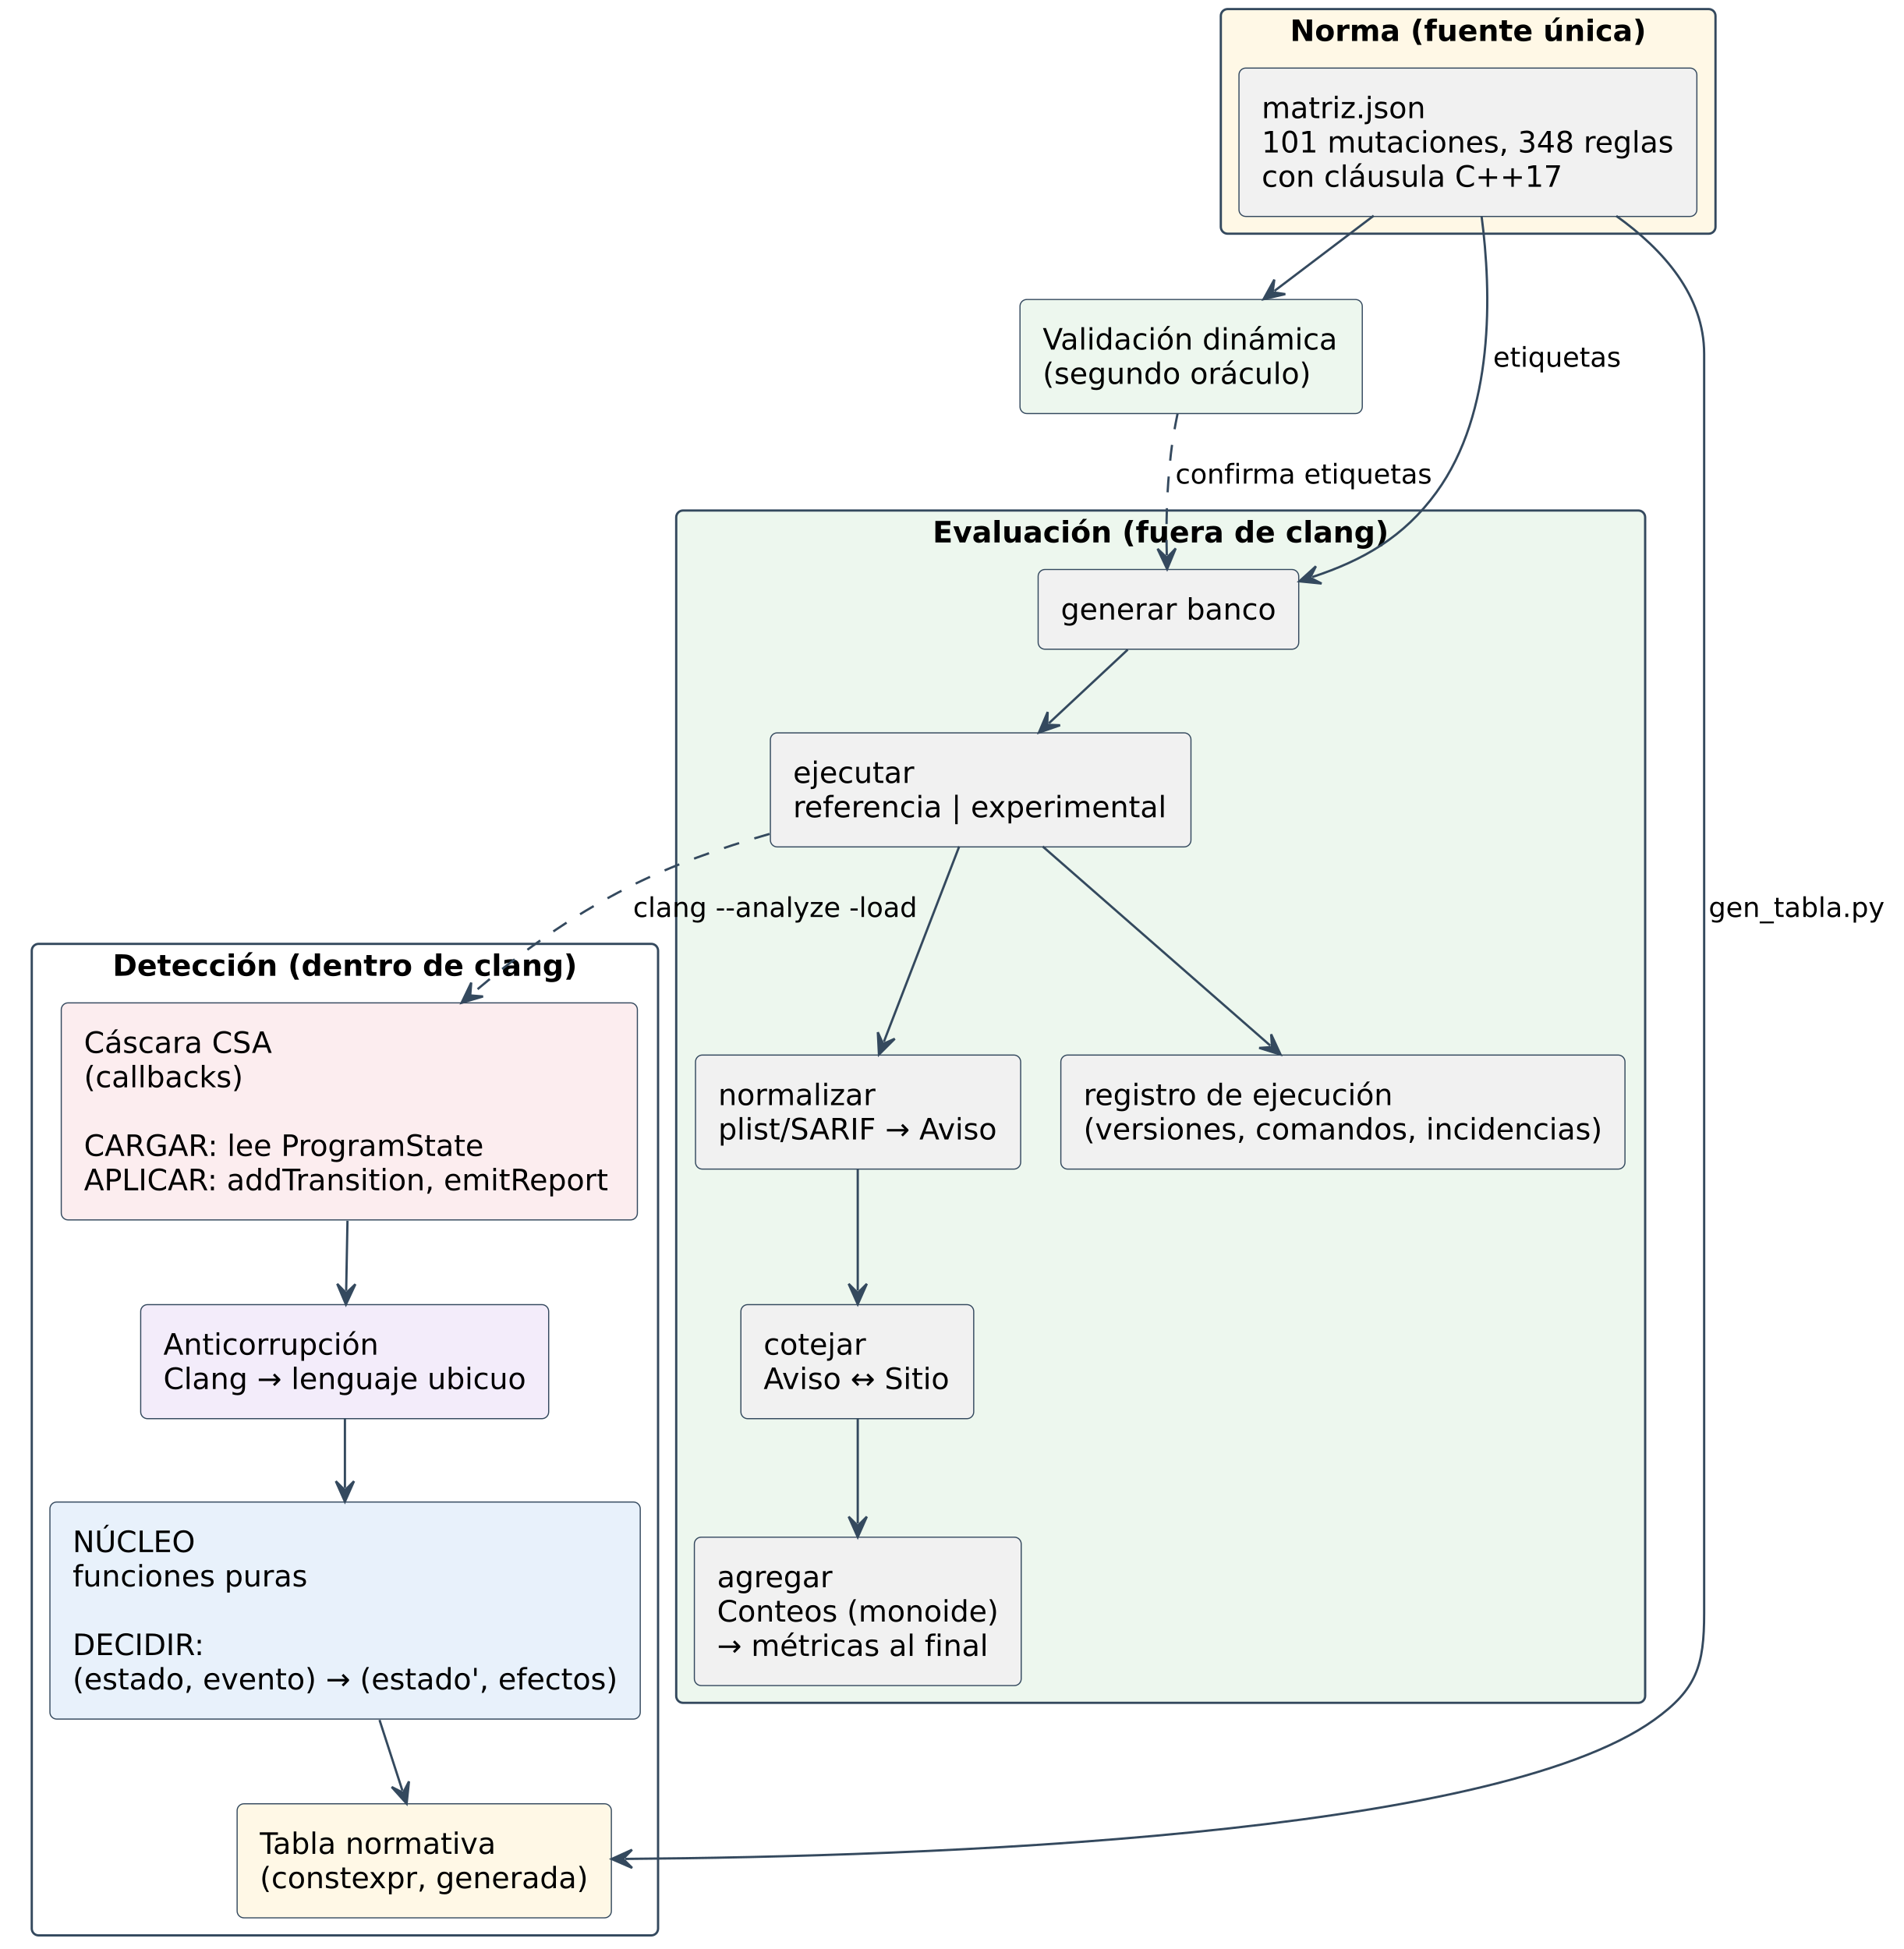
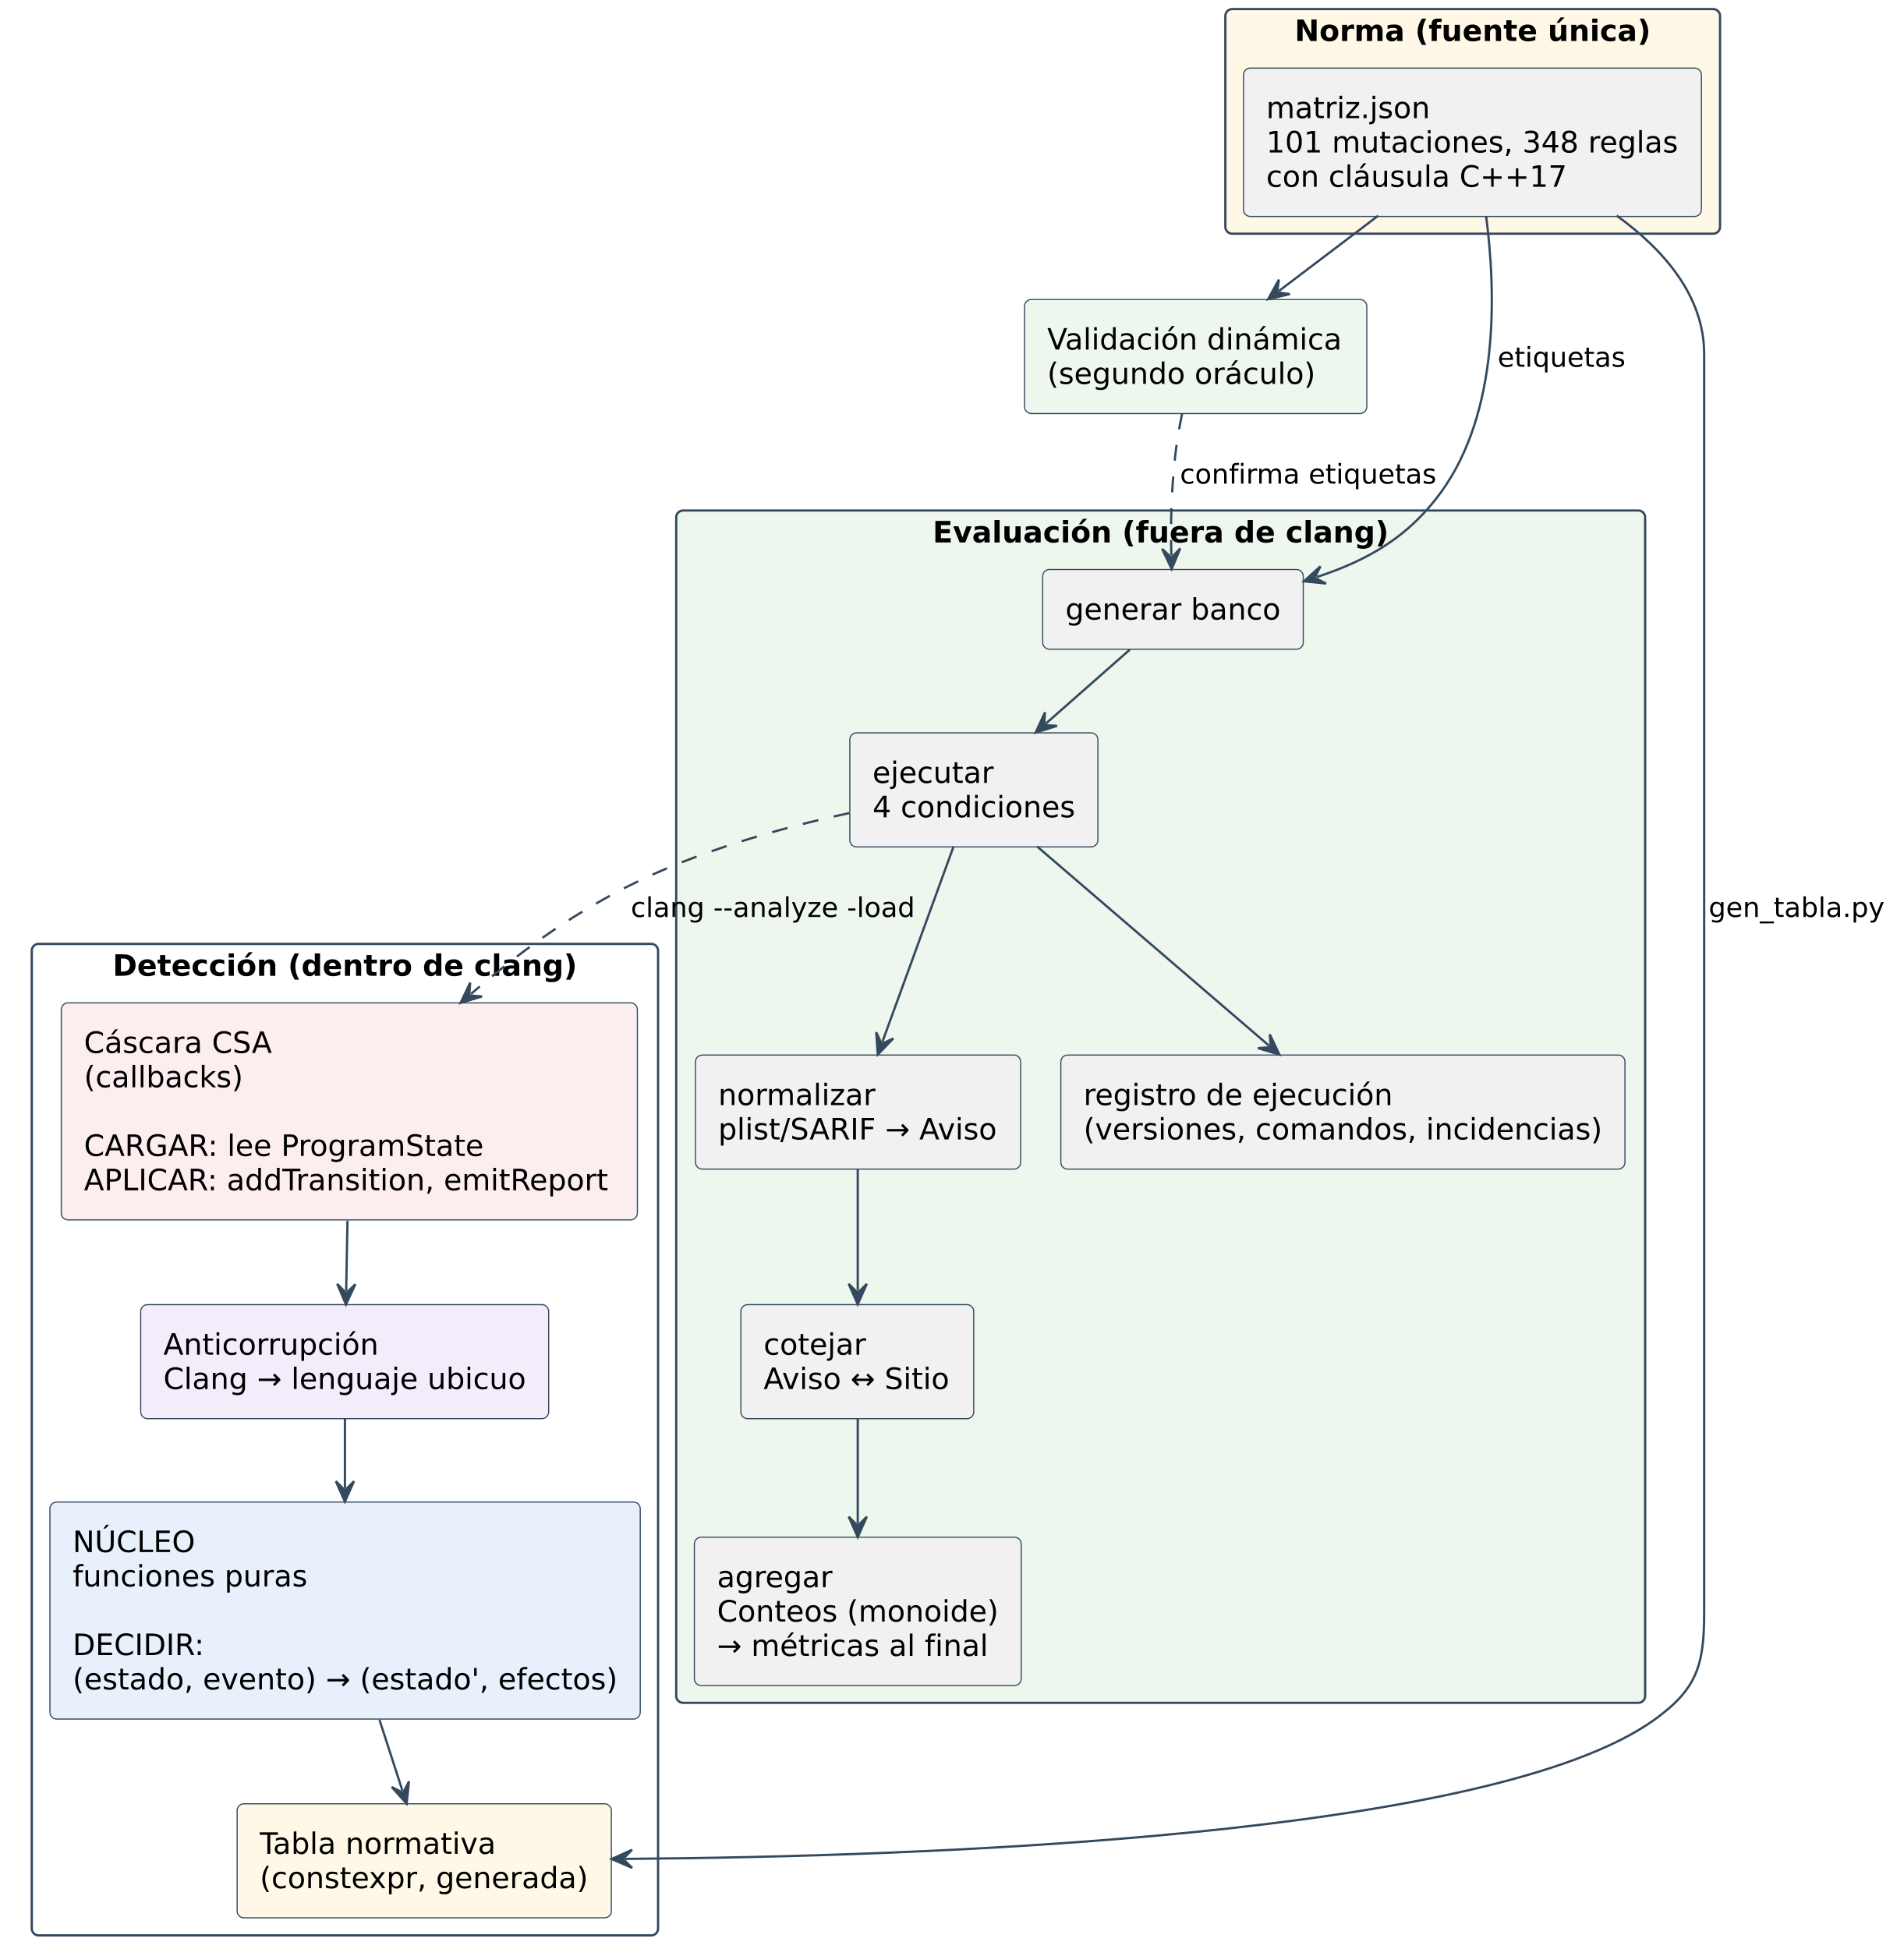
<svg xmlns="http://www.w3.org/2000/svg" contentStyleType="text/css" height="859px" preserveAspectRatio="none" style="width:839px;height:859px;background:#FFFFFF;" version="1.1" viewBox="0 0 839 859" width="839px" zoomAndPan="magnify">
  <defs />
  <g>
    <g id="cluster_det">
      <rect fill="none" height="437" rx="3" ry="3" style="stroke:#34495E;stroke-width:1.0;" width="276" x="14" y="416" />
      <text fill="#000000" font-family="DejaVu Sans" font-size="13" font-weight="bold" lengthAdjust="spacing" textLength="204.706" x="49.647" y="430.067">Detección (dentro de clang)</text>
    </g>
    <g id="cluster_norma">
-       <rect fill="#FFF8E6" height="99" rx="3" ry="3" style="stroke:#34495E;stroke-width:1.0;" width="218" x="538" y="4" />
-       <text fill="#000000" font-family="DejaVu Sans" font-size="13" font-weight="bold" lengthAdjust="spacing" textLength="156.933" x="568.533" y="18.067">Norma (fuente única)</text>
+       <rect fill="#FFF8E6" height="99" rx="3" ry="3" style="stroke:#34495E;stroke-width:1.0;" width="218" x="540" y="4" />
+       <text fill="#000000" font-family="DejaVu Sans" font-size="13" font-weight="bold" lengthAdjust="spacing" textLength="156.933" x="570.533" y="18.067">Norma (fuente única)</text>
    </g>
    <g id="cluster_eval">
      <rect fill="#EDF7EE" height="525.5" rx="3" ry="3" style="stroke:#34495E;stroke-width:1.0;" width="427" x="298" y="225" />
      <text fill="#000000" font-family="DejaVu Sans" font-size="13" font-weight="bold" lengthAdjust="spacing" textLength="200.948" x="411.026" y="239.067">Evaluación (fuera de clang)</text>
    </g>
    <g id="elem_din">
-       <rect fill="#EDF7EE" height="50.266" rx="3" ry="3" style="stroke:#34495E;stroke-width:0.5;" width="150.844" x="449.5" y="132" />
-       <text fill="#000000" font-family="DejaVu Sans" font-size="13" lengthAdjust="spacing" textLength="130.844" x="459.5" y="154.067">Validación dinámica</text>
-       <text fill="#000000" font-family="DejaVu Sans" font-size="13" lengthAdjust="spacing" textLength="118.2" x="459.5" y="169.2">(segundo oráculo)</text>
+       <rect fill="#EDF7EE" height="50.266" rx="3" ry="3" style="stroke:#34495E;stroke-width:0.5;" width="150.844" x="451.5" y="132" />
+       <text fill="#000000" font-family="DejaVu Sans" font-size="13" lengthAdjust="spacing" textLength="130.844" x="461.5" y="154.067">Validación dinámica</text>
+       <text fill="#000000" font-family="DejaVu Sans" font-size="13" lengthAdjust="spacing" textLength="118.2" x="461.5" y="169.2">(segundo oráculo)</text>
    </g>
    <g id="elem_shell">
      <rect fill="#FCEDEF" height="95.664" rx="3" ry="3" style="stroke:#34495E;stroke-width:0.5;" width="253.886" x="27" y="442" />
      <text fill="#000000" font-family="DejaVu Sans" font-size="13" lengthAdjust="spacing" textLength="82.596" x="37" y="464.067">Cáscara CSA</text>
      <text fill="#000000" font-family="DejaVu Sans" font-size="13" lengthAdjust="spacing" textLength="70.148" x="37" y="479.2">(callbacks)</text>
      <text fill="#000000" font-family="DejaVu Sans" font-size="13" lengthAdjust="spacing" textLength="4.132" x="37" y="494.332"> </text>
      <text fill="#000000" font-family="DejaVu Sans" font-size="13" lengthAdjust="spacing" textLength="177.03" x="37" y="509.465">CARGAR: lee ProgramState</text>
      <text fill="#000000" font-family="DejaVu Sans" font-size="13" lengthAdjust="spacing" textLength="233.886" x="37" y="524.598">APLICAR: addTransition, emitReport</text>
    </g>
    <g id="elem_acl">
      <rect fill="#F3ECFA" height="50.266" rx="3" ry="3" style="stroke:#34495E;stroke-width:0.5;" width="179.796" x="62" y="575" />
      <text fill="#000000" font-family="DejaVu Sans" font-size="13" lengthAdjust="spacing" textLength="95.075" x="72" y="597.067">Anticorrupción</text>
      <text fill="#000000" font-family="DejaVu Sans" font-size="13" lengthAdjust="spacing" textLength="159.796" x="72" y="612.2">Clang → lenguaje ubicuo</text>
    </g>
    <g id="elem_core">
      <rect fill="#E8F1FB" height="95.664" rx="3" ry="3" style="stroke:#34495E;stroke-width:0.5;" width="260.151" x="22" y="662" />
      <text fill="#000000" font-family="DejaVu Sans" font-size="13" lengthAdjust="spacing" textLength="54.006" x="32" y="684.067">NÚCLEO</text>
      <text fill="#000000" font-family="DejaVu Sans" font-size="13" lengthAdjust="spacing" textLength="103.486" x="32" y="699.2">funciones puras</text>
      <text fill="#000000" font-family="DejaVu Sans" font-size="13" lengthAdjust="spacing" textLength="4.132" x="32" y="714.332"> </text>
      <text fill="#000000" font-family="DejaVu Sans" font-size="13" lengthAdjust="spacing" textLength="58.392" x="32" y="729.465">DECIDIR:</text>
      <text fill="#000000" font-family="DejaVu Sans" font-size="13" lengthAdjust="spacing" textLength="240.151" x="32" y="744.598">(estado, evento) → (estado', efectos)</text>
    </g>
    <g id="elem_tab">
      <rect fill="#FFF8E6" height="50.266" rx="3" ry="3" style="stroke:#34495E;stroke-width:0.5;" width="164.923" x="104.5" y="795" />
      <text fill="#000000" font-family="DejaVu Sans" font-size="13" lengthAdjust="spacing" textLength="106.406" x="114.5" y="817.067">Tabla normativa</text>
      <text fill="#000000" font-family="DejaVu Sans" font-size="13" lengthAdjust="spacing" textLength="144.923" x="114.5" y="832.2">(constexpr, generada)</text>
    </g>
    <g id="elem_matriz">
-       <rect fill="#F1F1F1" height="65.398" rx="3" ry="3" style="stroke:#34495E;stroke-width:0.5;" width="201.791" x="546" y="30" />
-       <text fill="#000000" font-family="DejaVu Sans" font-size="13" lengthAdjust="spacing" textLength="72.217" x="556" y="52.067">matriz.json</text>
-       <text fill="#000000" font-family="DejaVu Sans" font-size="13" lengthAdjust="spacing" textLength="181.791" x="556" y="67.2">101 mutaciones, 348 reglas</text>
-       <text fill="#000000" font-family="DejaVu Sans" font-size="13" lengthAdjust="spacing" textLength="132.565" x="556" y="82.332">con cláusula C++17</text>
+       <rect fill="#F1F1F1" height="65.398" rx="3" ry="3" style="stroke:#34495E;stroke-width:0.5;" width="201.791" x="548" y="30" />
+       <text fill="#000000" font-family="DejaVu Sans" font-size="13" lengthAdjust="spacing" textLength="72.217" x="558" y="52.067">matriz.json</text>
+       <text fill="#000000" font-family="DejaVu Sans" font-size="13" lengthAdjust="spacing" textLength="181.791" x="558" y="67.2">101 mutaciones, 348 reglas</text>
+       <text fill="#000000" font-family="DejaVu Sans" font-size="13" lengthAdjust="spacing" textLength="132.565" x="558" y="82.332">con cláusula C++17</text>
    </g>
    <g id="elem_g">
-       <rect fill="#F1F1F1" height="35.133" rx="3" ry="3" style="stroke:#34495E;stroke-width:0.5;" width="114.834" x="457.5" y="251" />
-       <text fill="#000000" font-family="DejaVu Sans" font-size="13" lengthAdjust="spacing" textLength="94.834" x="467.5" y="273.067">generar banco</text>
+       <rect fill="#F1F1F1" height="35.133" rx="3" ry="3" style="stroke:#34495E;stroke-width:0.5;" width="114.834" x="459.5" y="251" />
+       <text fill="#000000" font-family="DejaVu Sans" font-size="13" lengthAdjust="spacing" textLength="94.834" x="469.5" y="273.067">generar banco</text>
    </g>
    <g id="elem_e">
-       <rect fill="#F1F1F1" height="50.266" rx="3" ry="3" style="stroke:#34495E;stroke-width:0.5;" width="185.344" x="339.5" y="323" />
-       <text fill="#000000" font-family="DejaVu Sans" font-size="13" lengthAdjust="spacing" textLength="53.403" x="349.5" y="345.067">ejecutar</text>
-       <text fill="#000000" font-family="DejaVu Sans" font-size="13" lengthAdjust="spacing" textLength="165.344" x="349.5" y="360.2">referencia | experimental</text>
+       <rect fill="#F1F1F1" height="50.266" rx="3" ry="3" style="stroke:#34495E;stroke-width:0.5;" width="109.331" x="374.5" y="323" />
+       <text fill="#000000" font-family="DejaVu Sans" font-size="13" lengthAdjust="spacing" textLength="53.403" x="384.5" y="345.067">ejecutar</text>
+       <text fill="#000000" font-family="DejaVu Sans" font-size="13" lengthAdjust="spacing" textLength="89.331" x="384.5" y="360.2">4 condiciones</text>
    </g>
    <g id="elem_n">
      <rect fill="#F1F1F1" height="50.266" rx="3" ry="3" style="stroke:#34495E;stroke-width:0.5;" width="143.297" x="306.5" y="465" />
      <text fill="#000000" font-family="DejaVu Sans" font-size="13" lengthAdjust="spacing" textLength="69.526" x="316.5" y="487.067">normalizar</text>
      <text fill="#000000" font-family="DejaVu Sans" font-size="13" lengthAdjust="spacing" textLength="123.297" x="316.5" y="502.2">plist/SARIF → Aviso</text>
    </g>
    <g id="elem_m">
      <rect fill="#F1F1F1" height="50.266" rx="3" ry="3" style="stroke:#34495E;stroke-width:0.5;" width="102.608" x="326.5" y="575" />
      <text fill="#000000" font-family="DejaVu Sans" font-size="13" lengthAdjust="spacing" textLength="45.119" x="336.5" y="597.067">cotejar</text>
      <text fill="#000000" font-family="DejaVu Sans" font-size="13" lengthAdjust="spacing" textLength="82.608" x="336.5" y="612.2">Aviso ↔ Sitio</text>
    </g>
    <g id="elem_a">
      <rect fill="#F1F1F1" height="65.398" rx="3" ry="3" style="stroke:#34495E;stroke-width:0.5;" width="144.04" x="306" y="677.5" />
      <text fill="#000000" font-family="DejaVu Sans" font-size="13" lengthAdjust="spacing" textLength="51.124" x="316" y="699.567">agregar</text>
      <text fill="#000000" font-family="DejaVu Sans" font-size="13" lengthAdjust="spacing" textLength="124.04" x="316" y="714.7">Conteos (monoide)</text>
      <text fill="#000000" font-family="DejaVu Sans" font-size="13" lengthAdjust="spacing" textLength="119.476" x="316" y="729.832">→ métricas al final</text>
    </g>
    <g id="elem_r">
      <rect fill="#F1F1F1" height="50.266" rx="3" ry="3" style="stroke:#34495E;stroke-width:0.5;" width="248.605" x="467.5" y="465" />
      <text fill="#000000" font-family="DejaVu Sans" font-size="13" lengthAdjust="spacing" textLength="136.836" x="477.5" y="487.067">registro de ejecución</text>
      <text fill="#000000" font-family="DejaVu Sans" font-size="13" lengthAdjust="spacing" textLength="228.605" x="477.5" y="502.2">(versiones, comandos, incidencias)</text>
    </g>
    <polygon fill="#34495E" points="152.446,574.931,156.612,566.006,152.538,569.932,148.613,565.858,152.446,574.931" style="stroke:#34495E;stroke-width:1.0;" />
    <path d="M153.129,538.056 C152.893,550.789 152.758,558.047 152.557,568.932 " fill="none" style="stroke:#34495E;stroke-width:1.0;" />
    <polygon fill="#34495E" points="152,661.832,156,652.832,152,656.832,148,652.832,152,661.832" style="stroke:#34495E;stroke-width:1.0;" />
    <path d="M152,625.237 C152,636.059 152,643.199 152,655.832 " fill="none" style="stroke:#34495E;stroke-width:1.0;" />
    <polygon fill="#34495E" points="179.2,794.931,180.23,785.136,177.658,790.174,172.62,787.602,179.2,794.931" style="stroke:#34495E;stroke-width:1.0;" />
    <path d="M167.25,758.056 C171.376,770.789 173.822,778.338 177.35,789.223 " fill="none" style="stroke:#34495E;stroke-width:1.0;" />
    <polygon fill="#34495E" points="269.559,819.336,278.589,823.267,274.558,819.298,278.528,815.267,269.559,819.336" style="stroke:#34495E;stroke-width:1.0;" />
-     <path d="M712.274,95.175 C733.169,110.125 751,130.386 751,156 C751,156 751,156 751,711 C751,734.064 747.737,744.551 729,758 C657.313,809.453 408.733,818.273 275.558,819.29 " fill="none" style="stroke:#34495E;stroke-width:1.0;" />
+     <path d="M712.438,95.034 C733.181,110.065 751,130.421 751,156 C751,156 751,156 751,711 C751,734.064 747.737,744.551 729,758 C657.313,809.453 408.733,818.273 275.558,819.29 " fill="none" style="stroke:#34495E;stroke-width:1.0;" />
    <text fill="#000000" font-family="DejaVu Sans" font-size="12" lengthAdjust="spacing" textLength="77.502" x="753" y="404.139">gen_tabla.py</text>
-     <polygon fill="#34495E" points="572.604,256.203,582.404,257.185,577.353,254.638,579.9,249.587,572.604,256.203" style="stroke:#34495E;stroke-width:1.0;" />
-     <path d="M652.915,95.279 C657.305,128.814 658.73,181.613 633,217 C618.651,236.735 600.686,246.949 578.303,254.325 " fill="none" style="stroke:#34495E;stroke-width:1.0;" />
-     <text fill="#000000" font-family="DejaVu Sans" font-size="12" lengthAdjust="spacing" textLength="56.338" x="658" y="161.639">etiquetas</text>
-     <polygon fill="#34495E" points="457.849,322.864,467.157,319.645,461.504,319.451,461.698,313.798,457.849,322.864" style="stroke:#34495E;stroke-width:1.0;" />
-     <path d="M496.99,286.316 C485.548,297.001 474.938,306.908 462.235,318.769 " fill="none" style="stroke:#34495E;stroke-width:1.0;" />
-     <polygon fill="#34495E" points="387.342,464.779,394.313,457.821,389.142,460.114,386.849,454.942,387.342,464.779" style="stroke:#34495E;stroke-width:1.0;" />
-     <path d="M422.717,373.067 C412.826,398.71 399.415,433.479 389.502,459.181 " fill="none" style="stroke:#34495E;stroke-width:1.0;" />
+     <polygon fill="#34495E" points="574.604,256.203,584.404,257.185,579.353,254.638,581.9,249.587,574.604,256.203" style="stroke:#34495E;stroke-width:1.0;" />
+     <path d="M654.915,95.279 C659.305,128.814 660.73,181.613 635,217 C620.651,236.735 602.686,246.949 580.303,254.325 " fill="none" style="stroke:#34495E;stroke-width:1.0;" />
+     <text fill="#000000" font-family="DejaVu Sans" font-size="12" lengthAdjust="spacing" textLength="56.338" x="660" y="161.639">etiquetas</text>
+     <polygon fill="#34495E" points="456.406,322.864,465.804,319.917,460.159,319.559,460.517,313.913,456.406,322.864" style="stroke:#34495E;stroke-width:1.0;" />
+     <path d="M497.905,286.316 C485.773,297.001 474.377,307.037 460.909,318.898 " fill="none" style="stroke:#34495E;stroke-width:1.0;" />
+     <polygon fill="#34495E" points="386.824,464.779,393.662,457.691,388.535,460.081,386.146,454.953,386.824,464.779" style="stroke:#34495E;stroke-width:1.0;" />
+     <path d="M420.233,373.067 C410.891,398.71 398.24,433.439 388.877,459.141 " fill="none" style="stroke:#34495E;stroke-width:1.0;" />
    <polygon fill="#34495E" points="378,574.844,382,565.844,378,569.844,374,565.844,378,574.844" style="stroke:#34495E;stroke-width:1.0;" />
    <path d="M378,515.237 C378,533.024 378,551.076 378,568.844 " fill="none" style="stroke:#34495E;stroke-width:1.0;" />
    <polygon fill="#34495E" points="378,677.458,382,668.458,378,672.458,374,668.458,378,677.458" style="stroke:#34495E;stroke-width:1.0;" />
    <path d="M378,625.237 C378,640.661 378,654.795 378,671.458 " fill="none" style="stroke:#34495E;stroke-width:1.0;" />
-     <polygon fill="#34495E" points="564.318,464.779,560.179,455.842,560.556,461.486,554.911,461.862,564.318,464.779" style="stroke:#34495E;stroke-width:1.0;" />
-     <path d="M459.505,373.067 C488.811,398.71 530.429,435.126 559.803,460.828 " fill="none" style="stroke:#34495E;stroke-width:1.0;" />
-     <polygon fill="#34495E" points="203.418,441.965,212.863,439.173,207.224,438.722,207.675,433.084,203.418,441.965" style="stroke:#34495E;stroke-width:1.0;" />
-     <path d="M339.132,367.547 C318.088,373.54 296.277,381.24 277,391 C250.692,404.32 229.258,419.952 207.986,438.074 " fill="none" style="stroke:#34495E;stroke-width:1.0;stroke-dasharray:7.0,7.0;" />
-     <text fill="#000000" font-family="DejaVu Sans" font-size="12" lengthAdjust="spacing" textLength="125.203" x="279" y="404.139">clang --analyze -load</text>
-     <polygon fill="#34495E" points="556.829,131.868,566.417,129.617,560.813,128.847,561.584,123.243,556.829,131.868" style="stroke:#34495E;stroke-width:1.0;" />
-     <path d="M605.356,95.075 C589.479,107.112 576.432,117.004 561.61,128.243 " fill="none" style="stroke:#34495E;stroke-width:1.0;" />
-     <polygon fill="#34495E" points="514.34,250.798,518.126,241.706,514.222,245.8,510.128,241.895,514.34,250.798" style="stroke:#34495E;stroke-width:1.0;" />
-     <path d="M518.948,182.296 C517.747,188.064 516.656,194.22 516,200 C514.045,217.235 513.874,231.104 514.198,244.8 " fill="none" style="stroke:#34495E;stroke-width:1.0;stroke-dasharray:7.0,7.0;" />
-     <text fill="#000000" font-family="DejaVu Sans" font-size="12" lengthAdjust="spacing" textLength="113.232" x="518" y="213.139">confirma etiquetas</text>
+     <polygon fill="#34495E" points="563.799,464.779,559.578,455.88,560.006,461.521,554.366,461.949,563.799,464.779" style="stroke:#34495E;stroke-width:1.0;" />
+     <path d="M457.021,373.067 C486.877,398.71 529.323,435.167 559.248,460.869 " fill="none" style="stroke:#34495E;stroke-width:1.0;" />
+     <polygon fill="#34495E" points="202.982,441.994,212.415,439.164,206.775,438.736,207.203,433.096,202.982,441.994" style="stroke:#34495E;stroke-width:1.0;" />
+     <path d="M374.258,358.354 C344.156,364.872 306.784,375.272 276,391 C249.871,404.349 228.627,419.967 207.533,438.085 " fill="none" style="stroke:#34495E;stroke-width:1.0;stroke-dasharray:7.0,7.0;" />
+     <text fill="#000000" font-family="DejaVu Sans" font-size="12" lengthAdjust="spacing" textLength="125.203" x="278" y="404.139">clang --analyze -load</text>
+     <polygon fill="#34495E" points="558.829,131.868,568.417,129.617,562.813,128.847,563.584,123.243,558.829,131.868" style="stroke:#34495E;stroke-width:1.0;" />
+     <path d="M607.356,95.075 C591.479,107.112 578.432,117.004 563.61,128.243 " fill="none" style="stroke:#34495E;stroke-width:1.0;" />
+     <polygon fill="#34495E" points="516.34,250.798,520.126,241.706,516.222,245.8,512.128,241.895,516.34,250.798" style="stroke:#34495E;stroke-width:1.0;" />
+     <path d="M520.948,182.296 C519.747,188.064 518.656,194.22 518,200 C516.045,217.235 515.874,231.104 516.198,244.8 " fill="none" style="stroke:#34495E;stroke-width:1.0;stroke-dasharray:7.0,7.0;" />
+     <text fill="#000000" font-family="DejaVu Sans" font-size="12" lengthAdjust="spacing" textLength="113.232" x="520" y="213.139">confirma etiquetas</text>
  </g>
</svg>
